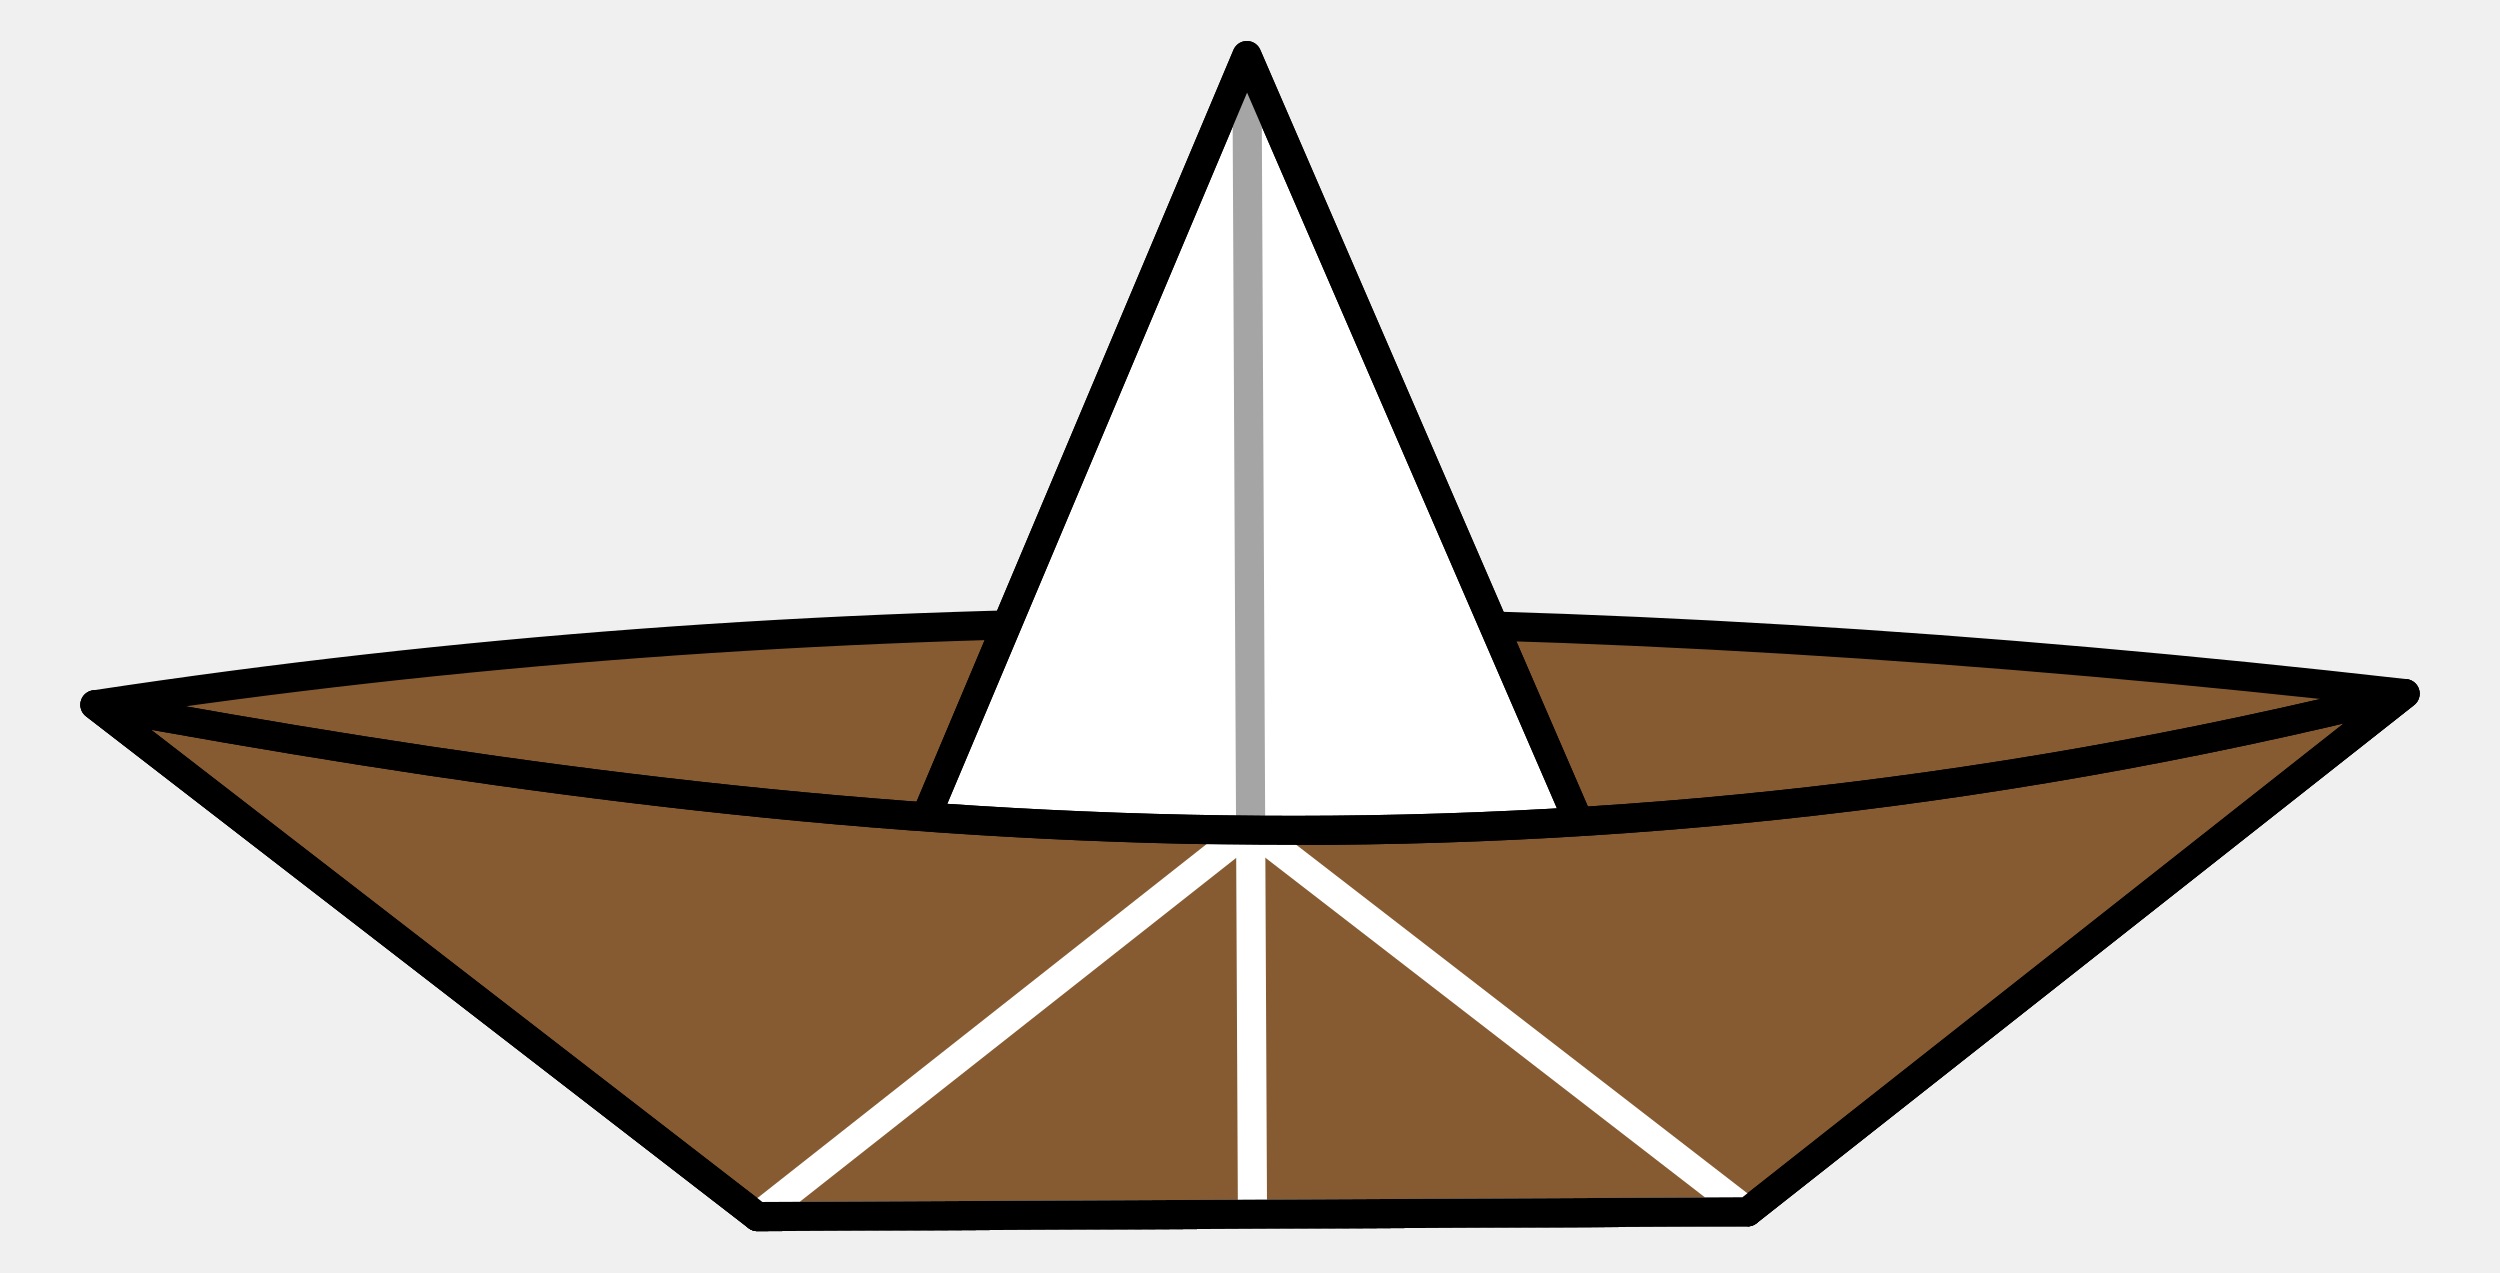
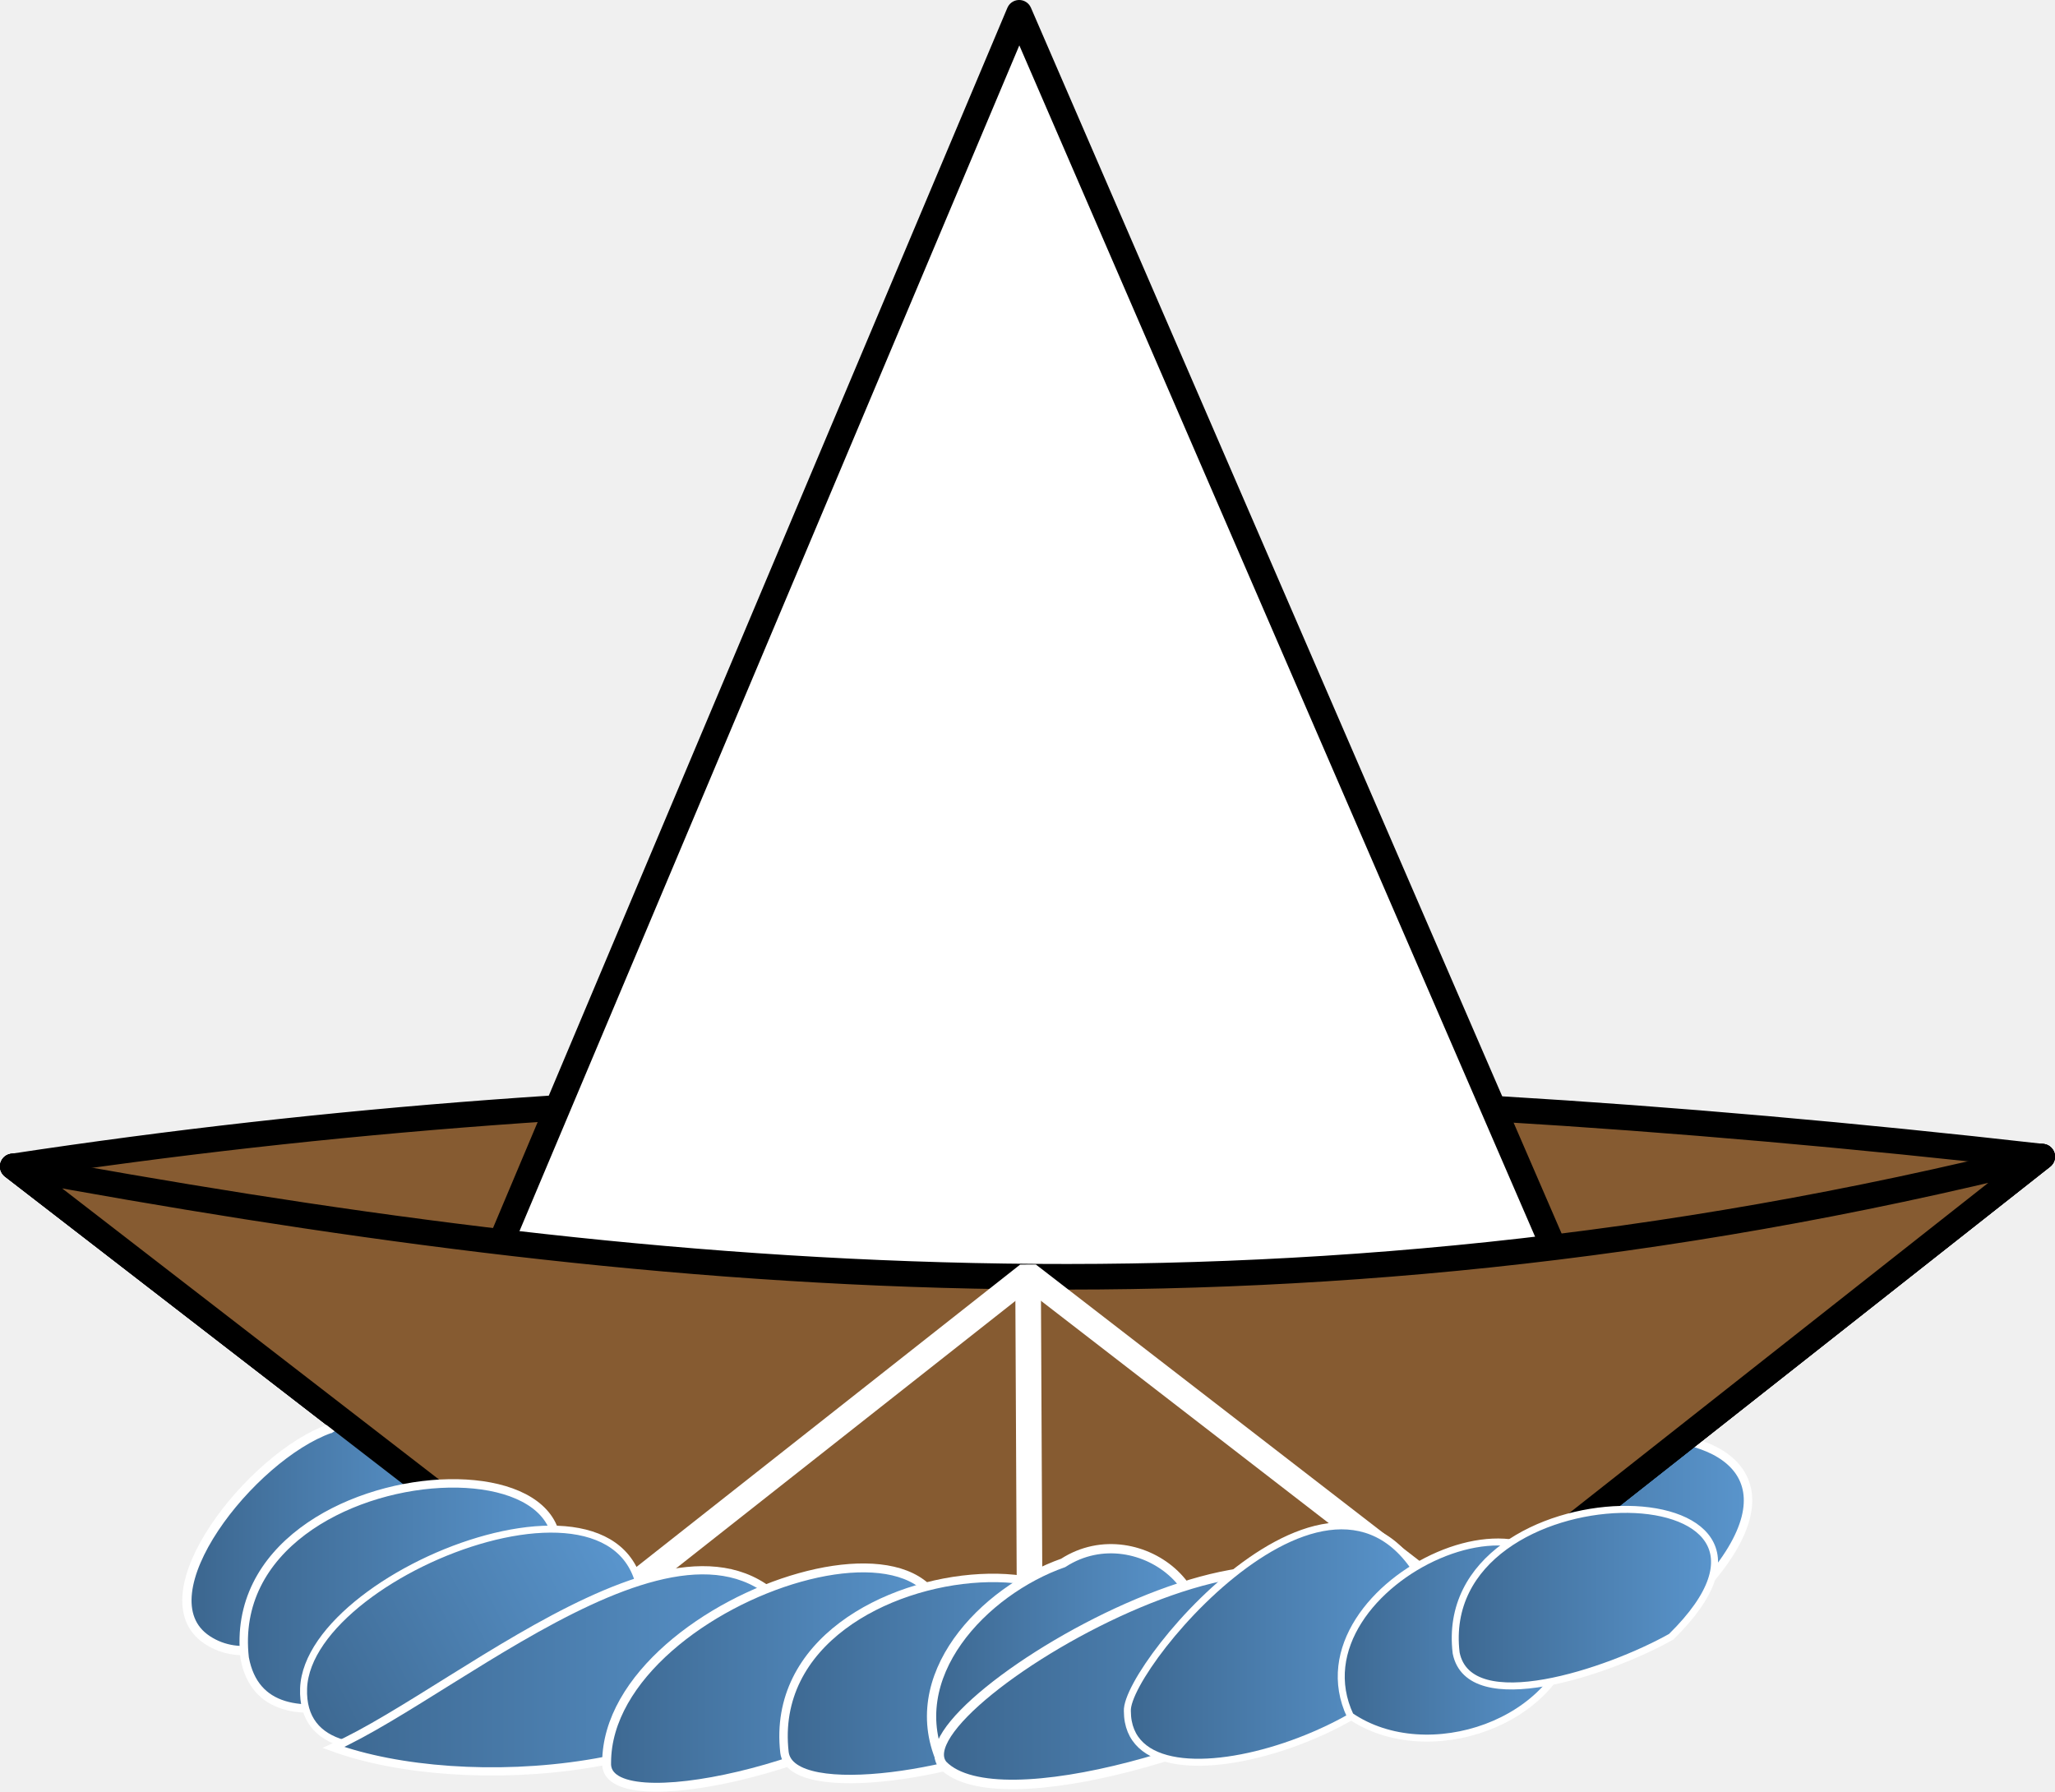
- <svg xmlns="http://www.w3.org/2000/svg" version="1.0" viewBox="0 0 314.18 159.86" id="svg14705">
-   <defs id="defs15" />
-   <g transform="translate(-137.63 -162.43)" id="layer1">
-     <path d="m149.56 251l83.26 64.32 124.42-0.6 82.64-65.12c-106.89-12.12-199.8-12.33-290.32 1.4z" style="stroke-linejoin:round;fill-rule:evenodd;stroke:#000000;stroke-width:3.663px;fill:#865b31;fill-opacity:1" id="path9769" />
-     <path d="m232.82 315.32l61.51-145.91 62.91 145.31-124.42 0.6z" style="stroke-linejoin:round;fill-rule:evenodd;stroke:#000000;stroke-width:3.663px;fill:#ffffff" id="path9761" />
-     <path d="m294.33 169.41l0.39 80.89 0.08 16.18-0.47-97.07z" style="stroke-linejoin:bevel;stroke:#a5a5a5;stroke-width:3.663px;fill:none" id="path9765" />
-     <path d="m232.82 315.32l61.51-145.91 62.91 145.31-124.42 0.6z" style="stroke-linejoin:round;stroke:#000000;stroke-width:3.663px;fill:none" id="path14728" />
-     <path d="m149.56 251l83.26 64.32 124.42-0.6 82.64-65.12c-109.36 27.28-201.68 17.71-290.32 1.4z" style="stroke-linejoin:round;fill-rule:evenodd;stroke:#000000;stroke-width:3.663px;fill:#865b31;fill-opacity:1" id="path9759" />
-     <path d="m294.8 266.48l0.23 48.54-0.23-48.54z" style="stroke:#ffffff;stroke-width:3.663px;fill:none;stroke-opacity:1" id="path9767" />
-     <path d="m232.82 315.32l61.98-48.84 62.44 48.24-124.42 0.6z" style="stroke-linejoin:bevel;stroke:#ffffff;stroke-width:3.663px;fill:none;stroke-opacity:1" id="path9763" />
-     <path d="m149.56 251l83.26 64.32 124.42-0.6 82.64-65.12c-109.36 27.28-201.68 17.71-290.32 1.4z" style="stroke-linejoin:round;stroke:#000000;stroke-width:3.663px;fill:none" id="path9771" />
+ <svg xmlns="http://www.w3.org/2000/svg" xmlns:xlink="http://www.w3.org/1999/xlink" height="256.311" width="293.983" id="svg14705" viewBox="0 0 293.983 256.311" version="1.0">
+   <defs id="defs15">
+     <linearGradient id="linearGradient924">
+       <stop id="stop920" offset="0" style="stop-color:#3d6891;stop-opacity:1;" />
+       <stop id="stop922" offset="1" style="stop-color:#5c99d2;stop-opacity:1" />
+     </linearGradient>
+     <linearGradient gradientTransform="translate(7.805525,1.018415)" gradientUnits="userSpaceOnUse" y2="304.082" x2="233.465" y1="329.597" x1="184.1" id="linearGradient926" xlink:href="#linearGradient924" />
+     <linearGradient gradientTransform="matrix(1.175466,0,0,1.175466,-32.39584,-53.95263)" gradientUnits="userSpaceOnUse" y2="319.356" x2="255.605" y1="319.356" x1="193.588" id="linearGradient934" xlink:href="#linearGradient924" />
+     <linearGradient gradientTransform="matrix(1.270572,0,0,1.270572,-62.8554,-87.29622)" gradientUnits="userSpaceOnUse" y2="321.796" x2="275.803" y1="321.796" x1="233.549" id="linearGradient942" xlink:href="#linearGradient924" />
+     <linearGradient gradientTransform="matrix(1.207176,0,0,1.207176,-53.05664,-63.93451)" gradientUnits="userSpaceOnUse" y2="319.145" x2="299.877" y1="319.145" x1="258.799" id="linearGradient950" xlink:href="#linearGradient924" />
+     <linearGradient gradientTransform="matrix(1.326316,0,0,1.326316,-96.4606,-99.95488)" gradientUnits="userSpaceOnUse" y2="316.463" x2="315.199" y1="316.463" x1="284.994" id="linearGradient958" xlink:href="#linearGradient924" />
+     <linearGradient gradientTransform="matrix(1.356742,0,0,1.356742,-103.505,-112.7629)" gradientUnits="userSpaceOnUse" y2="318.757" x2="333.54" y1="318.757" x1="285.674" id="linearGradient966" xlink:href="#linearGradient924" />
+     <linearGradient gradientTransform="translate(0,2.099609)" gradientUnits="userSpaceOnUse" y2="315.384" x2="354.356" y1="315.384" x1="308.949" id="linearGradient974" xlink:href="#linearGradient924" />
+     <linearGradient gradientUnits="userSpaceOnUse" y2="316.868" x2="374.131" y1="316.868" x1="339.026" id="linearGradient982" xlink:href="#linearGradient924" />
+     <linearGradient gradientTransform="translate(0.9981864,-7.6649)" gradientUnits="userSpaceOnUse" y2="317.081" x2="395.63" y1="317.081" x1="354.552" id="linearGradient990" xlink:href="#linearGradient924" />
+     <linearGradient y2="319.145" x2="299.877" y1="319.145" x1="258.799" gradientTransform="matrix(1.207176,0,0,1.207176,-130.2804,-77.4592)" gradientUnits="userSpaceOnUse" id="linearGradient1052" xlink:href="#linearGradient924" />
+     <linearGradient y2="316.463" x2="315.199" y1="316.463" x1="284.994" gradientTransform="matrix(1.326316,0,0,1.326316,-201.3218,-119.1841)" gradientUnits="userSpaceOnUse" id="linearGradient1056" xlink:href="#linearGradient924" />
+     <linearGradient y2="319.145" x2="299.877" y1="319.145" x1="258.799" gradientTransform="matrix(1.207176,0,0,1.207176,40.11627,-84.17612)" gradientUnits="userSpaceOnUse" id="linearGradient1060" xlink:href="#linearGradient924" />
+   </defs>
+   <g id="layer1" transform="translate(-147.7286,-84.13604)">
+     <path id="path1058" style="fill:url(#linearGradient1060);fill-opacity:1;stroke:#ffffff;stroke-width:1.207px;stroke-linecap:butt;stroke-linejoin:miter;stroke-opacity:1" d="m 353.126,314.594 c -3.579,-31.547 65.412,-33.744 38.37,-3.512 -11.242,6.492 -26.304,9.582 -38.37,3.512 z" />
+     <path id="path9771" style="fill:none;stroke:#000000;stroke-width:3.663px;stroke-linejoin:round" d="m 149.56,251 83.26,64.32 124.42,-0.6 82.64,-65.12 C 330.52,276.88 238.2,267.31 149.56,251 Z" />
+     <path id="path9769" style="fill:#865b31;fill-opacity:1;fill-rule:evenodd;stroke:#000000;stroke-width:3.663px;stroke-linejoin:round" d="m 149.56,251 83.26,64.32 124.42,-0.6 82.64,-65.12 C 332.99,237.48 240.08,237.27 149.56,251 Z" />
+     <path id="path9761" style="fill:#ffffff;fill-rule:evenodd;stroke:#000000;stroke-width:3.663;stroke-linejoin:round;stroke-miterlimit:4;stroke-dasharray:none" d="m 211.115,281.464 16.483,-39.099 65.931,-156.398 33.716,77.877 33.716,77.877 16.858,38.939 c -33.123,4.071 -118.867,31.639 -166.704,0.804 z" />
+     <path id="path1054" style="fill:url(#linearGradient1056);fill-opacity:1;stroke:#ffffff;stroke-width:1.326px;stroke-linecap:butt;stroke-linejoin:miter;stroke-opacity:1" d="m 194.961,288.49 c 11.02,-7.128 26.215,5.964 15.723,16.437 -9.474,5.586 -23.863,20.059 -33.32,13.804 -9.456,-6.255 6.307,-26.277 17.596,-30.241 z" />
+     <path id="path9759" style="fill:#865b31;fill-opacity:1;fill-rule:evenodd;stroke:#000000;stroke-width:3.663px;stroke-linejoin:round" d="m 149.56,251 83.26,64.32 124.42,-0.6 82.64,-65.12 C 330.52,276.88 238.2,267.31 149.56,251 Z" />
+     <path id="path1050" style="fill:url(#linearGradient1052);fill-opacity:1;stroke:#ffffff;stroke-width:1.207px;stroke-linecap:butt;stroke-linejoin:miter;stroke-opacity:1" d="m 182.73,321.311 c -3.579,-31.547 65.412,-33.744 38.37,-3.512 -11.242,6.492 -35.571,18.592 -38.37,3.512 z" />
+     <path id="path9767" style="fill:none;stroke:#ffffff;stroke-width:3.663px;stroke-opacity:1" d="m 294.8,266.48 0.23,48.54 z" />
+     <path id="path9763" style="fill:none;stroke:#ffffff;stroke-width:3.663px;stroke-linejoin:bevel;stroke-opacity:1" d="m 232.82,315.32 61.98,-48.84 62.44,48.24 z" />
+     <path d="m 239.22,318.05 c -10.79,11.805 -48.729,25.159 -48.059,7.606 0.67,-17.553 53.204,-37.062 48.059,-7.606 z" style="fill:url(#linearGradient926);fill-opacity:1;stroke:#ffffff;stroke-width:1px;stroke-linecap:butt;stroke-linejoin:miter;stroke-opacity:1" id="path854" />
+     <path d="m 195.428,334.116 c 18.975,-8.505 55.646,-42.202 67.957,-14.817 -11.935,19.358 -49.653,21.494 -67.957,14.817 z" style="fill:url(#linearGradient934);fill-opacity:1;stroke:#ffffff;stroke-width:1.175px;stroke-linecap:butt;stroke-linejoin:miter;stroke-opacity:1" id="path856" />
+     <path d="m 234.511,336.284 c 0.04,-24.389 58.025,-42.451 46.95,-11.334 -11.613,11.64 -47.436,19.882 -46.95,11.334 z" style="fill:url(#linearGradient942);fill-opacity:1;stroke:#ffffff;stroke-width:1.271px;stroke-linecap:butt;stroke-linejoin:miter;stroke-opacity:1" id="path858" />
+     <path d="m 259.954,334.836 c -3.579,-31.547 65.412,-33.744 38.37,-3.512 -11.242,6.492 -37.424,10.786 -38.37,3.512 z" style="fill:url(#linearGradient950);fill-opacity:1;stroke:#ffffff;stroke-width:1.207px;stroke-linecap:butt;stroke-linejoin:miter;stroke-opacity:1" id="path860" />
+     <path d="m 282.619,336.636 c -6.038,-12.649 5.914,-24.953 17.204,-28.917 11.02,-7.128 26.215,5.964 15.723,16.437 -9.474,5.586 -20.053,12.341 -31.342,12.576 z" style="fill:url(#linearGradient958);fill-opacity:1;stroke:#ffffff;stroke-width:1.326px;stroke-linecap:butt;stroke-linejoin:miter;stroke-opacity:1" id="path862" />
+     <path d="m 282.619,336.636 c -7.241,-8.553 62.238,-48.597 58.701,-13.805 -14.727,10.971 -50.801,21.824 -58.701,13.805 z" style="fill:url(#linearGradient966);fill-opacity:1;stroke:#ffffff;stroke-width:1.357px;stroke-linecap:butt;stroke-linejoin:miter;stroke-opacity:1" id="path864" />
+     <path d="m 309.006,328.908 c -0.326,-6.627 32.739,-45.995 44.12,-14.314 1.401,15.47 -44.084,31.306 -44.12,14.314 z" style="fill:url(#linearGradient974);fill-opacity:1;stroke:#ffffff;stroke-width:1px;stroke-linecap:butt;stroke-linejoin:miter;stroke-opacity:1" id="path866" />
+     <path d="m 340.898,329.601 c -9.011,-19.137 31.963,-37.883 32.223,-12.736 -2.008,13.816 -21.263,20.254 -32.223,12.736 z" style="fill:url(#linearGradient982);fill-opacity:1;stroke:#ffffff;stroke-width:1px;stroke-linecap:butt;stroke-linejoin:miter;stroke-opacity:1" id="path868" />
+     <path d="m 356.042,320.603 c -3.255,-27.078 55.811,-26.918 30.758,-2.32 -9.029,5.073 -28.88,11.679 -30.758,2.32 z" style="fill:url(#linearGradient990);fill-opacity:1;stroke:#ffffff;stroke-width:1px;stroke-linecap:butt;stroke-linejoin:miter;stroke-opacity:1" id="path910" />
  </g>
</svg>
